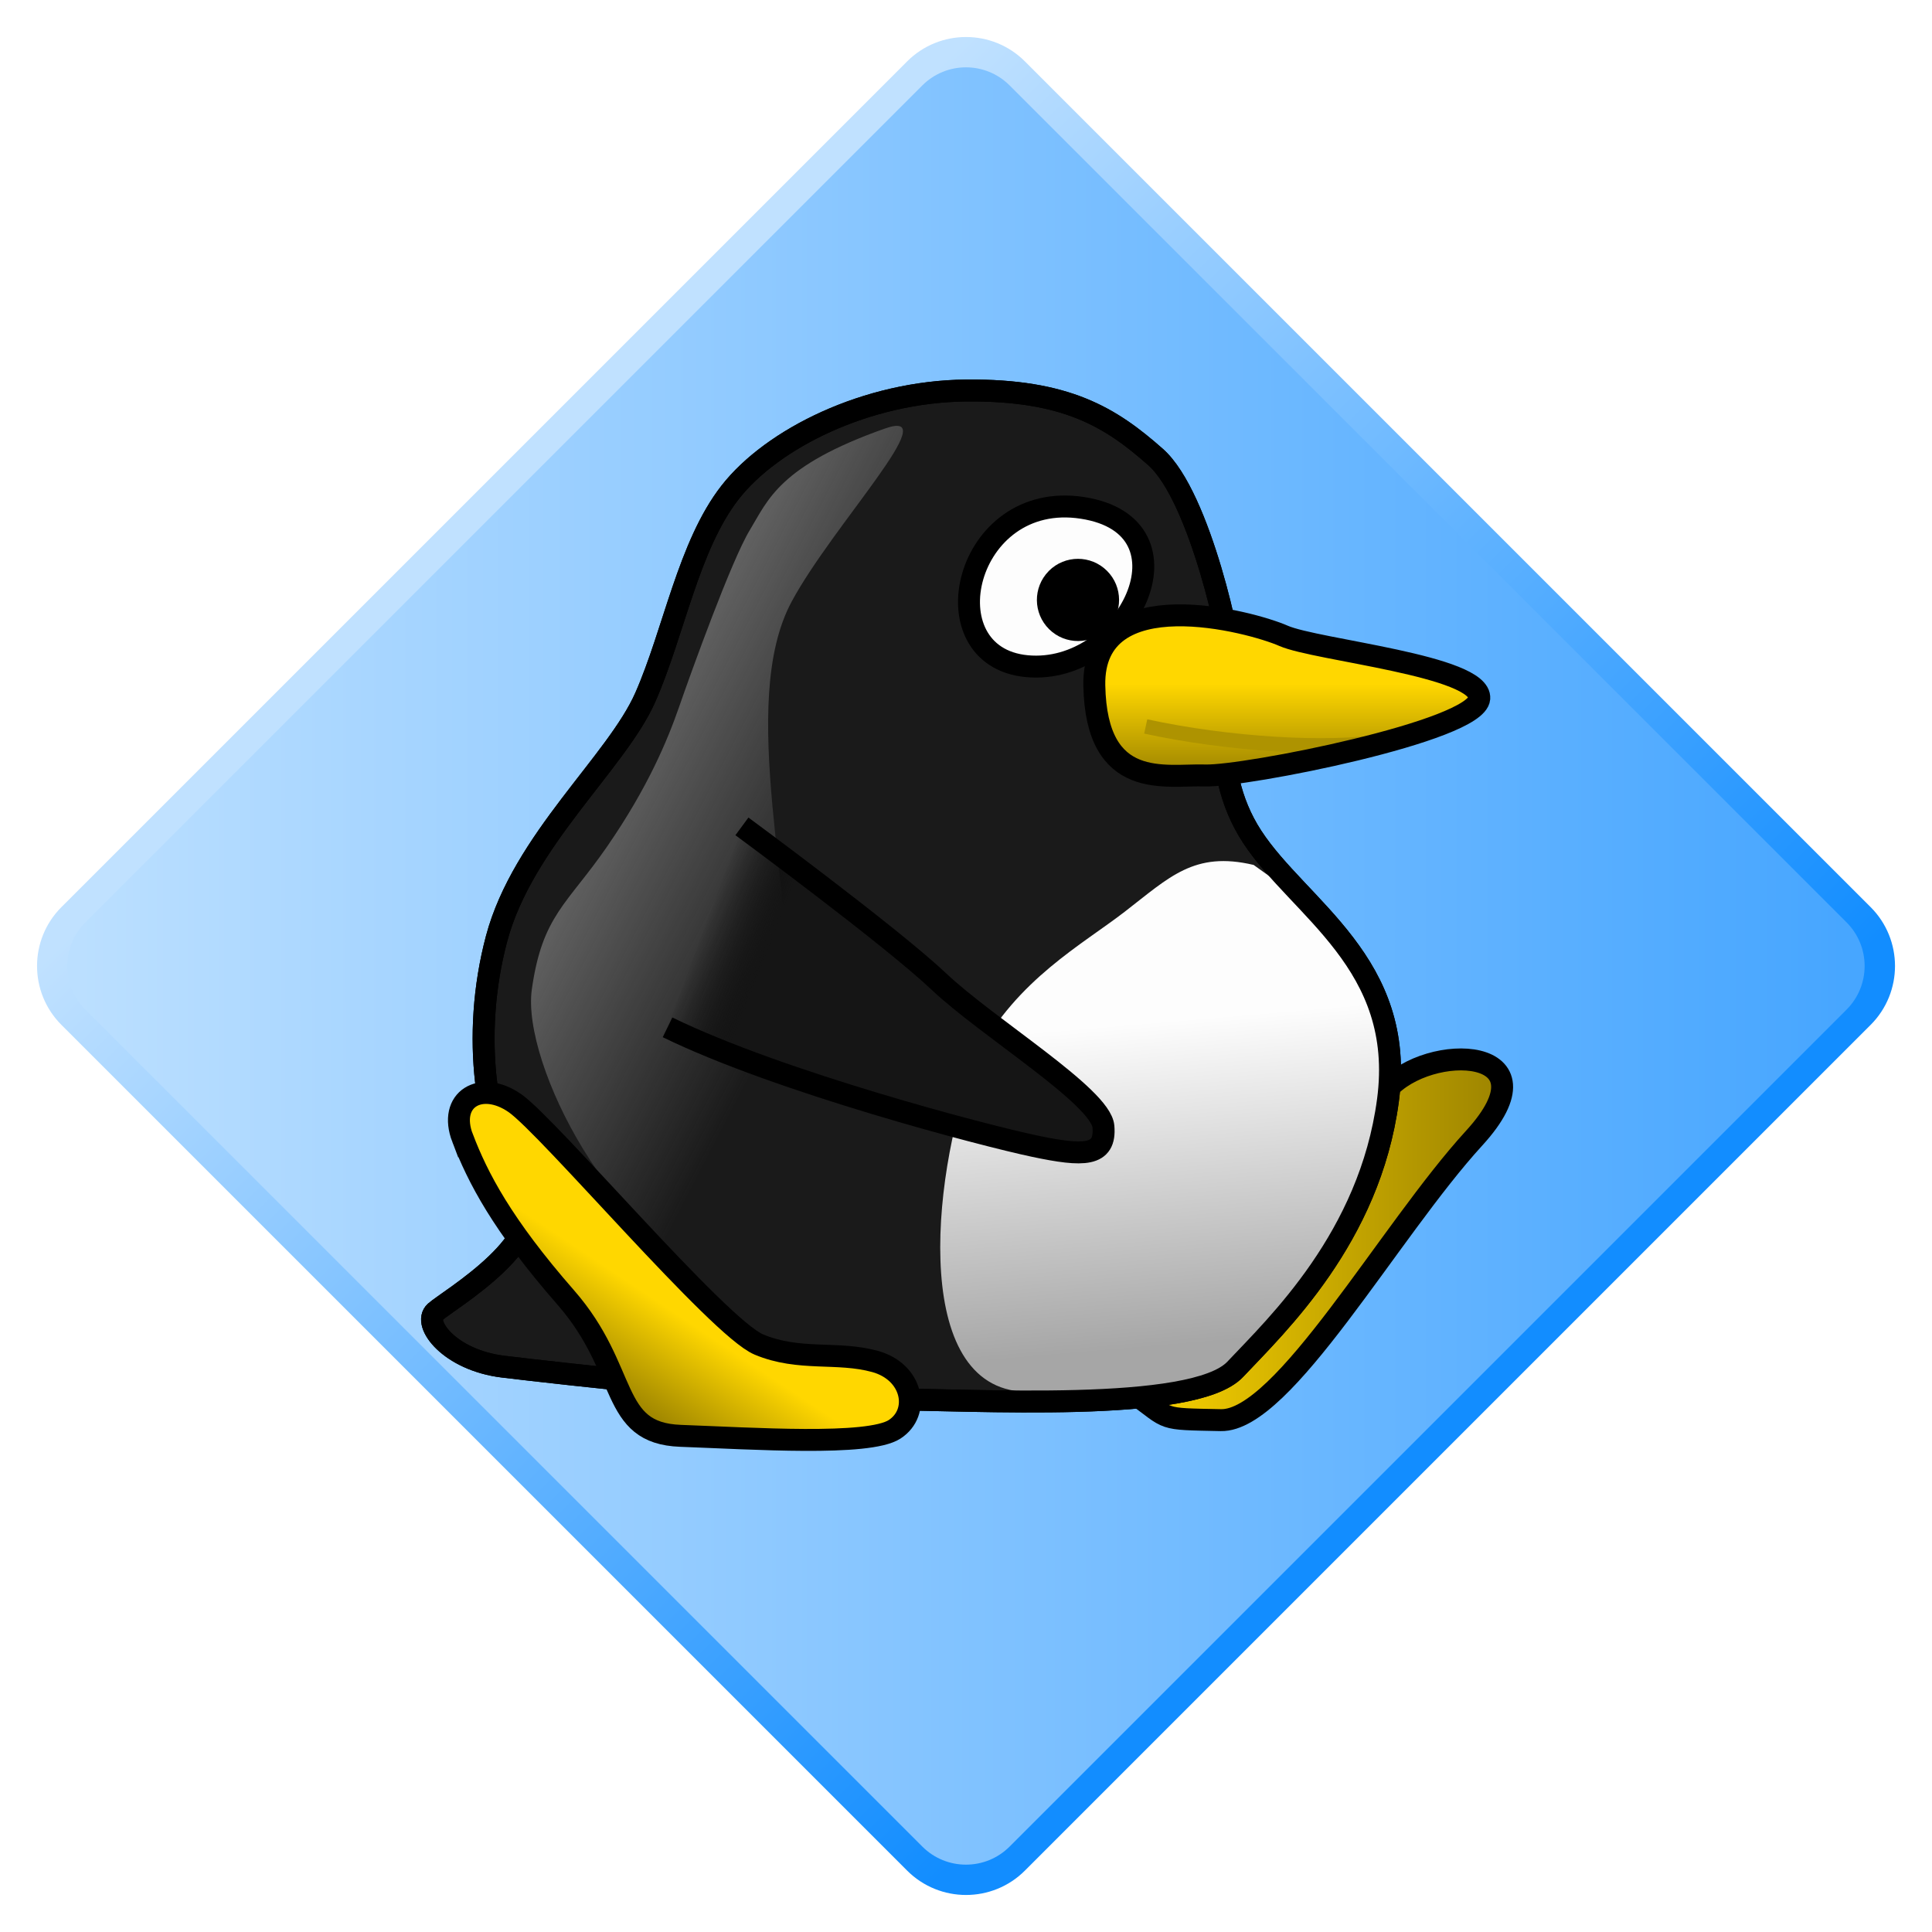
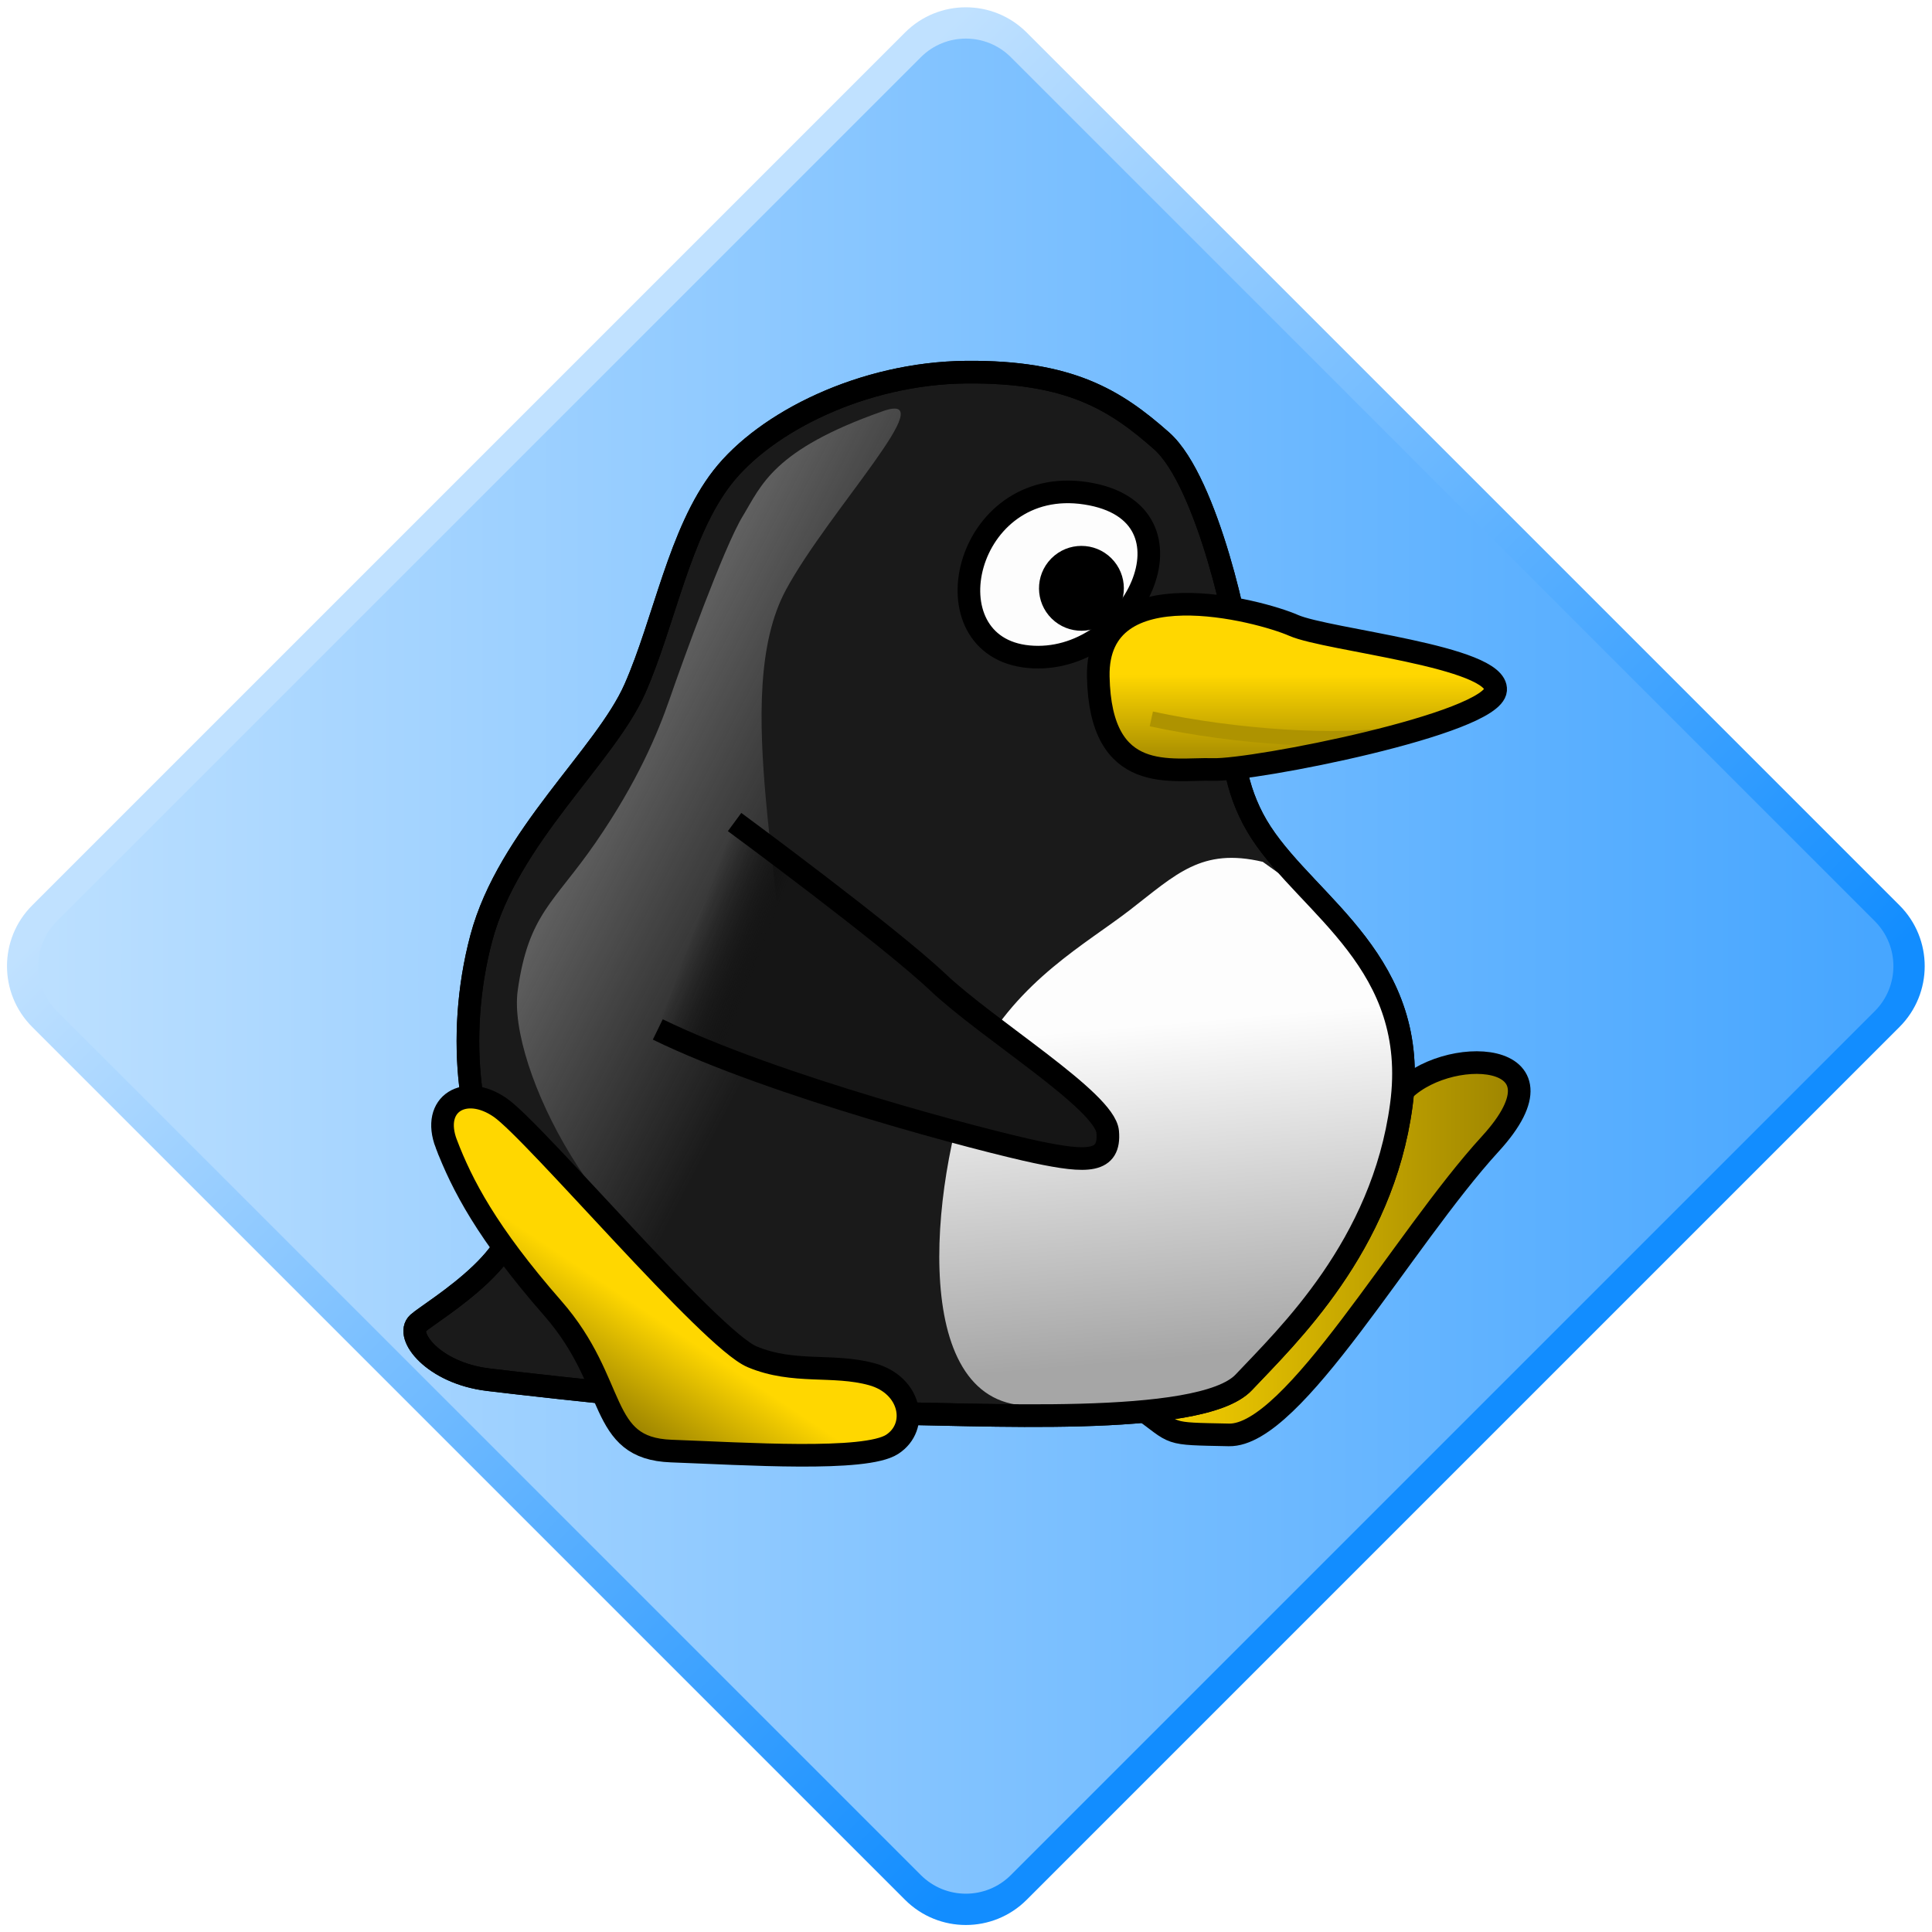
- <svg xmlns="http://www.w3.org/2000/svg" xmlns:xlink="http://www.w3.org/1999/xlink" version="1.0" id="svg2" height="48" width="48">
+ <svg xmlns="http://www.w3.org/2000/svg" xmlns:xlink="http://www.w3.org/1999/xlink" version="1.0" id="svg2" height="256" width="256">
  <defs id="defs4">
    <linearGradient id="linearGradient3021">
      <stop style="stop-color:#808080;stop-opacity:1;" offset="0" id="stop3017" />
      <stop style="stop-color:#808080;stop-opacity:0;" offset="1" id="stop3019" />
    </linearGradient>
    <linearGradient id="linearGradient1677-3">
      <stop style="stop-color:#fdfdfd;stop-opacity:1" offset="0" id="stop1673" />
      <stop style="stop-color:#a6a6a6;stop-opacity:1" offset="1" id="stop1675" />
    </linearGradient>
    <linearGradient id="linearGradient1641">
      <stop style="stop-color:#ffd700;stop-opacity:1;" offset="0" id="stop1637" />
      <stop style="stop-color:#998100;stop-opacity:1" offset="1" id="stop1639" />
    </linearGradient>
    <linearGradient id="linearGradient1623">
      <stop style="stop-color:#696969;stop-opacity:1;" offset="0" id="stop1619" />
      <stop style="stop-color:#696969;stop-opacity:0;" offset="1" id="stop1621" />
    </linearGradient>
    <linearGradient id="linearGradient1615">
      <stop style="stop-color:#151515;stop-opacity:1" offset="0" id="stop1611" />
      <stop style="stop-color:#000000;stop-opacity:0;" offset="1" id="stop1613" />
    </linearGradient>
    <pattern xlink:href="#pattern4225" id="pattern4230" patternTransform="matrix(0.2500002,0,0,0.2679014,-2.2265625e-5,-2.6171875e-6)" />
    <pattern xlink:href="#pattern4217" id="pattern4225" patternTransform="matrix(0.2500002,0,0,0.2679014,-1422.857,-507.6378)" />
    <linearGradient id="linearGradient3224">
      <stop id="stop3226" offset="0" style="stop-color:#bbdfff;stop-opacity:1;" />
      <stop id="stop3228" offset="1" style="stop-color:#47a6ff;stop-opacity:1;" />
    </linearGradient>
    <linearGradient id="linearGradient3212">
      <stop style="stop-color:#c0e1ff;stop-opacity:1;" offset="0" id="stop3214" />
      <stop style="stop-color:#128dff;stop-opacity:1;" offset="1" id="stop3216" />
    </linearGradient>
    <linearGradient xlink:href="#linearGradient3212" id="linearGradient3218" x1="-90.158" y1="485.354" x2="-90.158" y2="695.351" gradientUnits="userSpaceOnUse" />
    <linearGradient xlink:href="#linearGradient3224" id="linearGradient3222" gradientUnits="userSpaceOnUse" x1="-194.709" y1="485.859" x2="18.207" y2="698.775" gradientTransform="matrix(0.9592449,0,0,0.9592449,-3.576097,24.16056)" />
    <pattern patternUnits="userSpaceOnUse" width="320" height="308.571" patternTransform="translate(-1422.857,-507.6378)" id="pattern4217">
      <rect y="142.857" x="154.286" height="165.714" width="165.714" id="rect4215" style="fill:#b3b3b3;fill-opacity:1;stroke:none" />
      <rect style="fill:#999999;fill-opacity:1;stroke:none" id="rect4213" width="165.714" height="165.714" x="0" y="142.857" />
      <rect style="fill:#999999;fill-opacity:1;stroke:none" id="rect4211" width="165.714" height="165.714" x="154.286" y="0" />
      <rect y="0" x="0" height="165.714" width="165.714" id="rect4209" style="fill:#b3b3b3;fill-opacity:1;stroke:none" />
    </pattern>
    <pattern patternUnits="userSpaceOnUse" width="80" height="82.667" patternTransform="translate(-1422.857,-507.6378)" id="pattern4227">
      <rect id="rect4223" y="0" x="0" height="82.667" width="80" style="fill:url(#pattern4230);stroke:none" />
    </pattern>
-     <linearGradient xlink:href="#linearGradient3212" id="linearGradient3477" gradientUnits="userSpaceOnUse" x1="-90.158" y1="485.354" x2="-90.158" y2="695.351" gradientTransform="matrix(0.1517572,0,0,0.1517572,13.31608,-56.02393)" />
-     <linearGradient xlink:href="#linearGradient3224" id="linearGradient3479" gradientUnits="userSpaceOnUse" gradientTransform="matrix(0.1455723,0,0,0.1455723,12.77337,-52.35739)" x1="-194.709" y1="485.859" x2="18.207" y2="698.775" />
-     <linearGradient gradientTransform="matrix(0.7262675,0,0,0.7262675,-136.2876,-426.8807)" xlink:href="#linearGradient1615" id="linearGradient1617" x1="213.665" y1="621.001" x2="211.445" y2="620.153" gradientUnits="userSpaceOnUse" />
-     <linearGradient gradientTransform="matrix(0.7262675,0,0,0.7262675,-136.2876,-426.8807)" xlink:href="#linearGradient1623" id="linearGradient1625" x1="207.384" y1="615.192" x2="215.909" y2="619.611" gradientUnits="userSpaceOnUse" />
-     <linearGradient gradientTransform="matrix(0.7262675,0,0,0.7262675,-136.2876,-426.8807)" xlink:href="#linearGradient1641" id="linearGradient1643" x1="228.806" y1="611.179" x2="228.806" y2="614.414" gradientUnits="userSpaceOnUse" />
-     <linearGradient gradientTransform="matrix(0.7262675,0,0,0.7262675,-136.2876,-426.8807)" xlink:href="#linearGradient1641" id="linearGradient1651" x1="211.201" y1="632.988" x2="209.177" y2="636.019" gradientUnits="userSpaceOnUse" />
-     <linearGradient gradientTransform="matrix(0.7262675,0,0,0.7262675,-136.2876,-426.8807)" xlink:href="#linearGradient1641" id="linearGradient1659" x1="225.864" y1="630.184" x2="239.541" y2="630.184" gradientUnits="userSpaceOnUse" />
-     <linearGradient gradientTransform="matrix(0.7262675,0,0,0.7262675,-136.2876,-426.8807)" xlink:href="#linearGradient1677-3" id="linearGradient1690" x1="227.445" y1="622.693" x2="228.393" y2="633.764" gradientUnits="userSpaceOnUse" />
+     <linearGradient xlink:href="#linearGradient3212" id="linearGradient3477" gradientUnits="userSpaceOnUse" x1="-90.158" y1="485.354" x2="-90.158" y2="695.351" gradientTransform="matrix(0.8353899,0,0,0.8353899,73.27472,-314.2186)" />
+     <linearGradient xlink:href="#linearGradient3224" id="linearGradient3479" gradientUnits="userSpaceOnUse" gradientTransform="matrix(0.8013435,0,0,0.8013435,70.28722,-294.0351)" x1="-194.709" y1="485.859" x2="18.207" y2="698.775" />
+     <linearGradient gradientTransform="matrix(3.997943,0,0,3.997943,-754.3675,-2353.98)" xlink:href="#linearGradient1615" id="linearGradient1617" x1="213.665" y1="621.001" x2="211.445" y2="620.153" gradientUnits="userSpaceOnUse" />
+     <linearGradient gradientTransform="matrix(3.997943,0,0,3.997943,-754.3675,-2353.98)" xlink:href="#linearGradient1623" id="linearGradient1625" x1="207.384" y1="615.192" x2="215.909" y2="619.611" gradientUnits="userSpaceOnUse" />
+     <linearGradient gradientTransform="matrix(3.997943,0,0,3.997943,-754.3675,-2353.98)" xlink:href="#linearGradient1641" id="linearGradient1643" x1="228.806" y1="611.179" x2="228.806" y2="614.414" gradientUnits="userSpaceOnUse" />
+     <linearGradient gradientTransform="matrix(3.997943,0,0,3.997943,-754.3675,-2353.98)" xlink:href="#linearGradient1641" id="linearGradient1651" x1="211.201" y1="632.988" x2="209.177" y2="636.019" gradientUnits="userSpaceOnUse" />
+     <linearGradient gradientTransform="matrix(3.997943,0,0,3.997943,-754.3675,-2353.98)" xlink:href="#linearGradient1641" id="linearGradient1659" x1="225.864" y1="630.184" x2="239.541" y2="630.184" gradientUnits="userSpaceOnUse" />
+     <linearGradient gradientTransform="matrix(3.997943,0,0,3.997943,-754.3675,-2353.98)" xlink:href="#linearGradient1677-3" id="linearGradient1690" x1="227.445" y1="622.693" x2="228.393" y2="633.764" gradientUnits="userSpaceOnUse" />
    <linearGradient xlink:href="#linearGradient3021" id="linearGradient3023" x1="-51.264" y1="21.938" x2="-38.724" y2="24.239" gradientUnits="userSpaceOnUse" gradientTransform="translate(-0.05084746,0.2033898)" />
  </defs>
-   <rect ry="2.07" transform="rotate(-45)" y="17.015" x="-16.926" height="33.853" width="33.853" id="rect2223" style="fill:url(#linearGradient3477);fill-opacity:1;fill-rule:evenodd;stroke:none;stroke-width:0.111px;stroke-linecap:butt;stroke-linejoin:miter;stroke-opacity:1" />
-   <rect ry="1.533" style="fill:url(#linearGradient3479);fill-opacity:1;fill-rule:evenodd;stroke:none;stroke-width:0.111px;stroke-linecap:butt;stroke-linejoin:miter;stroke-opacity:1" id="rect3220" width="32.473" height="32.473" x="-16.237" y="17.704" transform="rotate(-45)" />
-   <path id="path1599" d="m 34.45,27.08 c 1.038,-1.2 4.28,-1.102 2.172,1.2 -2.107,2.302 -4.734,7.036 -6.29,7.003 -1.556,-0.032 -1.232,7e-6 -2.14,-0.648 -0.908,-0.648 6.258,-7.554 6.258,-7.554 z" style="fill:url(#linearGradient1659);fill-opacity:1;fill-rule:evenodd;stroke:#000000;stroke-width:0.545;stroke-linecap:butt;stroke-linejoin:miter;stroke-miterlimit:4;stroke-dasharray:none;stroke-opacity:1" />
-   <path id="path1593" d="m 24.01,9.702 c -2.487,0.023 -4.831,1.2 -5.869,2.529 -1.038,1.329 -1.394,3.469 -2.107,5.09 -0.713,1.621 -3.048,3.566 -3.696,5.998 -0.648,2.432 -0.259,4.961 0.616,6.193 0.875,1.232 -1.816,2.788 -2.14,3.08 -0.324,0.292 0.357,1.2 1.686,1.362 1.329,0.162 7.133,0.811 9.403,0.811 2.27,0 7.749,0.357 8.787,-0.746 1.038,-1.102 3.34,-3.275 3.793,-6.679 0.454,-3.404 -2.205,-4.766 -3.372,-6.549 -1.167,-1.783 -0.551,-3.858 -0.519,-4.247 0.032,-0.389 -0.765,-4.202 -1.881,-5.188 -1.115,-0.986 -2.215,-1.676 -4.701,-1.654 z" style="fill:#1a1a1a;fill-opacity:1;fill-rule:evenodd;stroke:#000000;stroke-width:0.545;stroke-linecap:butt;stroke-linejoin:miter;stroke-miterlimit:4;stroke-dasharray:none;stroke-opacity:1" />
-   <path id="path1601" d="m 26.892,12.618 c -2.937,-0.454 -3.874,3.698 -1.38,3.933 2.494,0.235 4.317,-3.479 1.38,-3.933 z" style="fill:#fdfdfd;fill-opacity:1;fill-rule:evenodd;stroke:#000000;stroke-width:0.545;stroke-linecap:butt;stroke-linejoin:miter;stroke-miterlimit:4;stroke-dasharray:none;stroke-opacity:1" />
-   <path d="m 26.06,14.183 a 1.021,1.021 0 0 1 1.442,-0.002 1.021,1.021 0 0 1 0.006,1.442 1.021,1.021 0 0 1 -1.442,0.01 1.021,1.021 0 0 1 -0.013,-1.442" id="path1603" style="fill:#000000;fill-opacity:1;fill-rule:evenodd;stroke:none;stroke-width:0.545;stroke-linecap:round;stroke-linejoin:round;stroke-miterlimit:4;stroke-dasharray:none;stroke-opacity:1" />
-   <path id="path1607" d="m 22,10.642 c -2.647,0.931 -2.918,1.783 -3.372,2.529 -0.454,0.746 -1.459,3.534 -1.751,4.377 -0.292,0.843 -0.778,2.01 -1.783,3.469 -1.005,1.459 -1.621,1.718 -1.881,3.566 -0.259,1.848 2.075,6.387 4.799,7.101 2.724,0.713 3.307,0.259 2.497,-0.648 -0.811,-0.908 -0.421,-4.118 -0.875,-5.252 0.134,-3.449 -1.327,-8.307 0.035,-10.838 1.022,-1.9 3.835,-4.832 2.332,-4.303 z" style="fill:url(#linearGradient1625);fill-opacity:1;fill-rule:evenodd;stroke:none;stroke-width:0.545;stroke-linecap:butt;stroke-linejoin:miter;stroke-miterlimit:4;stroke-dasharray:none;stroke-opacity:1" />
-   <path id="path1609" d="m 34.418,26.335 c 0.032,3.113 -2.01,5.933 -3.21,7.295 -1.459,0.746 -3.048,1.427 -5.869,0.94 -2.746,-0.251 -2.163,-5.626 -1.061,-8.367 1.002,-1.876 2.606,-2.732 3.669,-3.554 1.112,-0.859 1.724,-1.508 3.199,-1.16 1.945,1.427 3.238,1.733 3.271,4.846 z" style="fill:url(#linearGradient1690);fill-opacity:1;fill-rule:evenodd;stroke:none;stroke-width:0.545;stroke-linecap:butt;stroke-linejoin:miter;stroke-miterlimit:4;stroke-dasharray:none;stroke-opacity:1" />
-   <path id="path1595" d="m 18.433,20.531 c 0,0 3.696,2.723 4.896,3.858 1.2,1.135 4.02,2.853 4.085,3.599 0.065,0.746 -0.486,0.746 -1.718,0.486 -1.232,-0.259 -6.322,-1.589 -9.111,-2.95" style="fill:url(#linearGradient1617);fill-opacity:1;fill-rule:evenodd;stroke:#000000;stroke-width:0.545;stroke-linecap:butt;stroke-linejoin:miter;stroke-miterlimit:4;stroke-dasharray:none;stroke-opacity:1" />
-   <path style="fill:none;fill-opacity:1;fill-rule:evenodd;stroke:#000000;stroke-width:0.545;stroke-linecap:butt;stroke-linejoin:miter;stroke-miterlimit:4;stroke-dasharray:none;stroke-opacity:1" d="m 24.01,9.702 c -2.487,0.023 -4.831,1.2 -5.869,2.529 -1.038,1.329 -1.394,3.469 -2.107,5.09 -0.713,1.621 -3.048,3.566 -3.696,5.998 -0.648,2.432 -0.259,4.961 0.616,6.193 0.875,1.232 -1.816,2.788 -2.14,3.08 -0.324,0.292 0.357,1.2 1.686,1.362 1.329,0.162 7.133,0.811 9.403,0.811 2.27,0 7.749,0.357 8.787,-0.746 1.038,-1.102 3.34,-3.275 3.793,-6.679 0.454,-3.404 -2.205,-4.766 -3.372,-6.549 -1.167,-1.783 -0.551,-3.858 -0.519,-4.247 0.032,-0.389 -0.765,-4.202 -1.881,-5.188 -1.115,-0.986 -2.215,-1.676 -4.701,-1.654 z" id="path1635" />
-   <path id="path1605" d="m 29.943,19.266 c 0.973,0.032 6.744,-1.102 6.809,-1.913 0.065,-0.811 -4.053,-1.2 -4.863,-1.556 -0.811,-0.357 -4.75,-1.409 -4.701,1.232 0.049,2.641 1.783,2.205 2.756,2.237 z" style="fill:url(#linearGradient1643);fill-opacity:1;fill-rule:evenodd;stroke:none;stroke-width:0.545;stroke-linecap:butt;stroke-linejoin:miter;stroke-miterlimit:4;stroke-dasharray:none;stroke-opacity:1" />
-   <path id="path1597" d="m 11.495,28.28 c 0.373,0.973 0.973,2.14 2.561,3.956 1.589,1.816 1.07,3.372 2.853,3.437 1.783,0.065 4.669,0.259 5.317,-0.162 0.648,-0.421 0.454,-1.427 -0.486,-1.686 -0.94,-0.259 -1.881,0 -2.886,-0.421 -1.005,-0.421 -5.22,-5.415 -6.063,-5.998 -0.843,-0.584 -1.67,-0.097 -1.297,0.875 z" style="fill:url(#linearGradient1651);fill-opacity:1;fill-rule:evenodd;stroke:#000000;stroke-width:0.545;stroke-linecap:butt;stroke-linejoin:miter;stroke-miterlimit:4;stroke-dasharray:none;stroke-opacity:1" />
-   <path id="path1661" d="m 28.465,18.049 c 2.052,0.446 4.539,0.596 5.915,0.367" style="fill:none;fill-rule:evenodd;stroke:#ae9300;stroke-width:0.363;stroke-linecap:butt;stroke-linejoin:miter;stroke-miterlimit:4;stroke-dasharray:none;stroke-opacity:1" />
-   <path style="fill:none;fill-opacity:1;fill-rule:evenodd;stroke:#000000;stroke-width:0.545;stroke-linecap:butt;stroke-linejoin:miter;stroke-miterlimit:4;stroke-dasharray:none;stroke-opacity:1" d="m 29.943,19.266 c 0.973,0.032 6.744,-1.102 6.809,-1.913 0.065,-0.811 -4.053,-1.2 -4.863,-1.556 -0.811,-0.357 -4.75,-1.409 -4.701,1.232 0.049,2.641 1.783,2.205 2.756,2.237 z" id="path1663" />
+   <rect ry="11.392" transform="rotate(-45)" y="87.843" x="-93.204" height="186.353" width="186.353" id="rect2223" style="fill:url(#linearGradient3477);fill-opacity:1;fill-rule:evenodd;stroke:none;stroke-width:0.61px;stroke-linecap:butt;stroke-linejoin:miter;stroke-opacity:1" />
+   <rect ry="8.439" style="fill:url(#linearGradient3479);fill-opacity:1;fill-rule:evenodd;stroke:none;stroke-width:0.61px;stroke-linecap:butt;stroke-linejoin:miter;stroke-opacity:1" id="rect3220" width="178.758" height="178.758" x="-89.406" y="91.64" transform="rotate(-45)" />
+   <path id="path1599" d="m 185.506,144.976 c 5.711,-6.604 23.559,-6.068 11.958,6.604 -11.601,12.672 -26.058,38.73 -34.625,38.552 -8.567,-0.178 -6.782,6e-5 -11.78,-3.57 -4.997,-3.57 34.447,-41.586 34.447,-41.586 z" style="fill:url(#linearGradient1659);fill-opacity:1;fill-rule:evenodd;stroke:#000000;stroke-width:2.998;stroke-linecap:butt;stroke-linejoin:miter;stroke-miterlimit:4;stroke-dasharray:none;stroke-opacity:1" />
+   <path id="path1593" d="m 128.036,49.311 c -13.688,0.126 -26.593,6.604 -32.305,13.921 -5.711,7.318 -7.675,19.097 -11.601,28.021 -3.927,8.924 -16.777,19.633 -20.347,33.019 -3.57,13.386 -1.428,27.307 3.391,34.09 4.819,6.782 -9.995,15.349 -11.78,16.956 -1.785,1.606 1.963,6.604 9.281,7.496 7.318,0.892 39.266,4.462 51.759,4.462 12.494,0 42.657,1.963 48.368,-4.105 5.711,-6.068 18.383,-18.026 20.882,-36.767 2.499,-18.74 -12.137,-26.236 -18.562,-36.053 -6.425,-9.816 -3.034,-21.239 -2.856,-23.381 0.178,-2.142 -4.213,-23.129 -10.352,-28.557 -6.139,-5.428 -12.191,-9.228 -25.88,-9.102 z" style="fill:#1a1a1a;fill-opacity:1;fill-rule:evenodd;stroke:#000000;stroke-width:2.998;stroke-linecap:butt;stroke-linejoin:miter;stroke-miterlimit:4;stroke-dasharray:none;stroke-opacity:1" />
+   <path id="path1601" d="m 143.898,65.366 c -16.17,-2.497 -21.328,20.357 -7.597,21.651 13.731,1.295 23.767,-19.154 7.597,-21.651 z" style="fill:#fdfdfd;fill-opacity:1;fill-rule:evenodd;stroke:#000000;stroke-width:2.998;stroke-linecap:butt;stroke-linejoin:miter;stroke-miterlimit:4;stroke-dasharray:none;stroke-opacity:1" />
+   <path d="m 139.32,73.981 a 5.622,5.622 0 0 1 7.94,-0.011 5.622,5.622 0 0 1 0.032,7.94 5.622,5.622 0 0 1 -7.94,0.055 5.622,5.622 0 0 1 -0.074,-7.94" id="path1603" style="fill:#000000;fill-opacity:1;fill-rule:evenodd;stroke:none;stroke-width:2.998;stroke-linecap:round;stroke-linejoin:round;stroke-miterlimit:4;stroke-dasharray:none;stroke-opacity:1" />
+   <path id="path1607" d="m 116.97,54.487 c -14.573,5.125 -16.063,9.816 -18.562,13.921 -2.499,4.105 -8.032,19.454 -9.638,24.095 -1.606,4.64 -4.284,11.066 -9.816,19.097 -5.533,8.032 -8.924,9.459 -10.352,19.633 -1.428,10.173 11.423,35.16 26.415,39.087 14.992,3.927 18.205,1.428 13.743,-3.57 -4.462,-4.997 -2.32,-22.667 -4.819,-28.914 0.736,-18.984 -7.307,-45.727 0.192,-59.662 5.628,-10.458 21.113,-26.599 12.837,-23.688 z" style="fill:url(#linearGradient1625);fill-opacity:1;fill-rule:evenodd;stroke:none;stroke-width:2.998;stroke-linecap:butt;stroke-linejoin:miter;stroke-miterlimit:4;stroke-dasharray:none;stroke-opacity:1" />
+   <path id="path1609" d="m 185.328,140.871 c 0.178,17.134 -11.066,32.662 -17.669,40.158 -8.032,4.105 -16.777,7.853 -32.305,5.176 -15.115,-1.381 -11.906,-30.972 -5.84,-46.061 5.515,-10.326 14.347,-15.041 20.198,-19.561 6.121,-4.729 9.49,-8.302 17.612,-6.385 10.709,7.853 17.825,9.54 18.004,26.674 z" style="fill:url(#linearGradient1690);fill-opacity:1;fill-rule:evenodd;stroke:none;stroke-width:2.998;stroke-linecap:butt;stroke-linejoin:miter;stroke-miterlimit:4;stroke-dasharray:none;stroke-opacity:1" />
+   <path id="path1595" d="m 97.337,108.923 c 0,0 20.347,14.992 26.95,21.239 6.604,6.247 22.131,15.706 22.488,19.811 0.357,4.105 -2.677,4.105 -9.459,2.677 -6.782,-1.428 -34.804,-8.745 -50.153,-16.242" style="fill:url(#linearGradient1617);fill-opacity:1;fill-rule:evenodd;stroke:#000000;stroke-width:2.998;stroke-linecap:butt;stroke-linejoin:miter;stroke-miterlimit:4;stroke-dasharray:none;stroke-opacity:1" />
+   <path style="fill:none;fill-opacity:1;fill-rule:evenodd;stroke:#000000;stroke-width:2.998;stroke-linecap:butt;stroke-linejoin:miter;stroke-miterlimit:4;stroke-dasharray:none;stroke-opacity:1" d="m 128.036,49.311 c -13.688,0.126 -26.593,6.604 -32.305,13.921 -5.711,7.318 -7.675,19.097 -11.601,28.021 -3.927,8.924 -16.777,19.633 -20.347,33.019 -3.57,13.386 -1.428,27.307 3.391,34.09 4.819,6.782 -9.995,15.349 -11.78,16.956 -1.785,1.606 1.963,6.604 9.281,7.496 7.318,0.892 39.266,4.462 51.759,4.462 12.494,0 42.657,1.963 48.368,-4.105 5.711,-6.068 18.383,-18.026 20.882,-36.767 2.499,-18.74 -12.137,-26.236 -18.562,-36.053 -6.425,-9.816 -3.034,-21.239 -2.856,-23.381 0.178,-2.142 -4.213,-23.129 -10.352,-28.557 -6.139,-5.428 -12.191,-9.228 -25.88,-9.102 z" id="path1635" />
+   <path id="path1605" d="m 160.698,101.962 c 5.354,0.178 37.124,-6.068 37.481,-10.53 0.357,-4.462 -22.31,-6.604 -26.772,-8.567 -4.462,-1.963 -26.149,-7.754 -25.88,6.782 0.269,14.536 9.816,12.137 15.171,12.315 z" style="fill:url(#linearGradient1643);fill-opacity:1;fill-rule:evenodd;stroke:none;stroke-width:2.998;stroke-linecap:butt;stroke-linejoin:miter;stroke-miterlimit:4;stroke-dasharray:none;stroke-opacity:1" />
+   <path id="path1597" d="m 59.143,151.58 c 2.053,5.354 5.354,11.78 14.1,21.774 8.745,9.995 5.89,18.562 15.706,18.919 9.816,0.357 25.701,1.428 29.271,-0.892 3.57,-2.32 2.499,-7.853 -2.677,-9.281 -5.176,-1.428 -10.352,0 -15.885,-2.32 -5.533,-2.32 -28.735,-29.806 -33.376,-33.019 -4.64,-3.213 -9.192,-0.536 -7.139,4.819 z" style="fill:url(#linearGradient1651);fill-opacity:1;fill-rule:evenodd;stroke:#000000;stroke-width:2.998;stroke-linecap:butt;stroke-linejoin:miter;stroke-miterlimit:4;stroke-dasharray:none;stroke-opacity:1" />
+   <path id="path1661" d="m 152.557,95.26 c 11.294,2.452 24.989,3.282 32.561,2.019" style="fill:none;fill-rule:evenodd;stroke:#ae9300;stroke-width:1.999;stroke-linecap:butt;stroke-linejoin:miter;stroke-miterlimit:4;stroke-dasharray:none;stroke-opacity:1" />
+   <path style="fill:none;fill-opacity:1;fill-rule:evenodd;stroke:#000000;stroke-width:2.998;stroke-linecap:butt;stroke-linejoin:miter;stroke-miterlimit:4;stroke-dasharray:none;stroke-opacity:1" d="m 160.698,101.962 c 5.354,0.178 37.124,-6.068 37.481,-10.53 0.357,-4.462 -22.31,-6.604 -26.772,-8.567 -4.462,-1.963 -26.149,-7.754 -25.88,6.782 0.269,14.536 9.816,12.137 15.171,12.315 z" id="path1663" />
</svg>
